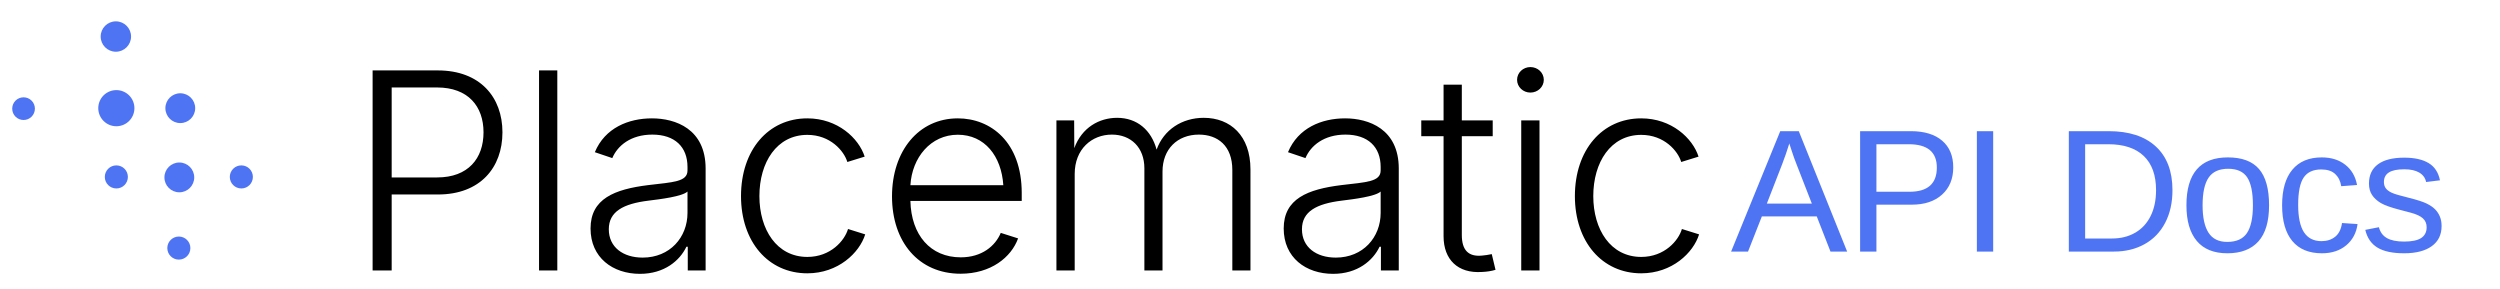
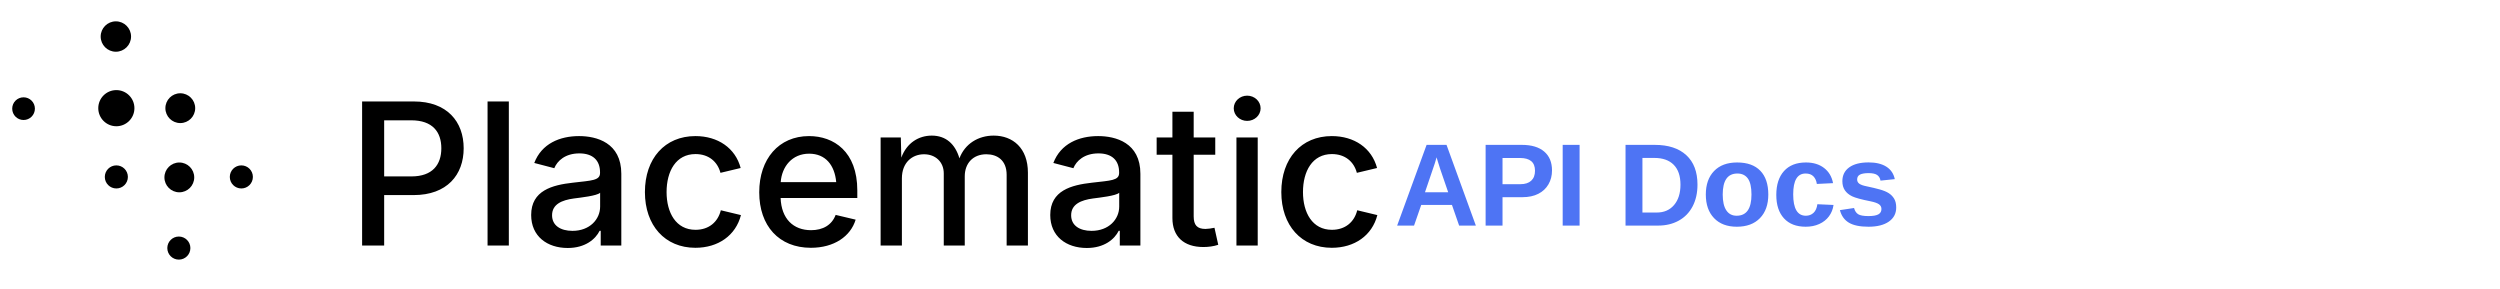
<svg xmlns="http://www.w3.org/2000/svg" viewBox="0 0 2600 300" height="35" role="img" aria-label="Placematic API Docs">
  <style>
    .pm-logo-dot{
-       fill:var(--accent-2,#4E74F4);
+       fill:var(--accent-2,black);
    }

    .pm-title{
      font-family:"Inter", Sans-serif;
-       font-size:286px;
-       letter-spacing: -0.01em;
-       font-weight:300;
+       font-size:206px;
+       font-weight:500;
      fill:black;
      dominant-baseline:middle;
    }

    .pm-subtitle{
      font-family:Arial,Helvetica,sans-serif;
-       font-size:182px;
+       font-size:122px;
      letter-spacing: -0.01em;
-       font-weight:500;
+       font-weight:600;
      fill:#4E74F4;
      dominant-baseline:middle;
    }
  </style>
  <circle class="pm-logo-dot" cx="120.5" cy="38.0" r="15.8" />
  <circle class="pm-logo-dot" cx="24.5" cy="113.0" r="11.8" />
  <circle class="pm-logo-dot" cx="121.0" cy="112.5" r="18.8" />
  <circle class="pm-logo-dot" cx="187.5" cy="112.5" r="15.5" />
  <circle class="pm-logo-dot" cx="121.0" cy="184.0" r="12.0" />
  <circle class="pm-logo-dot" cx="186.5" cy="184.5" r="15.5" />
  <circle class="pm-logo-dot" cx="251.0" cy="184.0" r="12.0" />
  <circle class="pm-logo-dot" cx="186.0" cy="258.0" r="12.0" />
  <text x="360" y="180" class="pm-title">
      Placematic
  </text>
-   <text x="1800" y="210" class="pm-subtitle">
+   <text x="1450" y="200" class="pm-subtitle">
      API Docs
  </text>
</svg>
